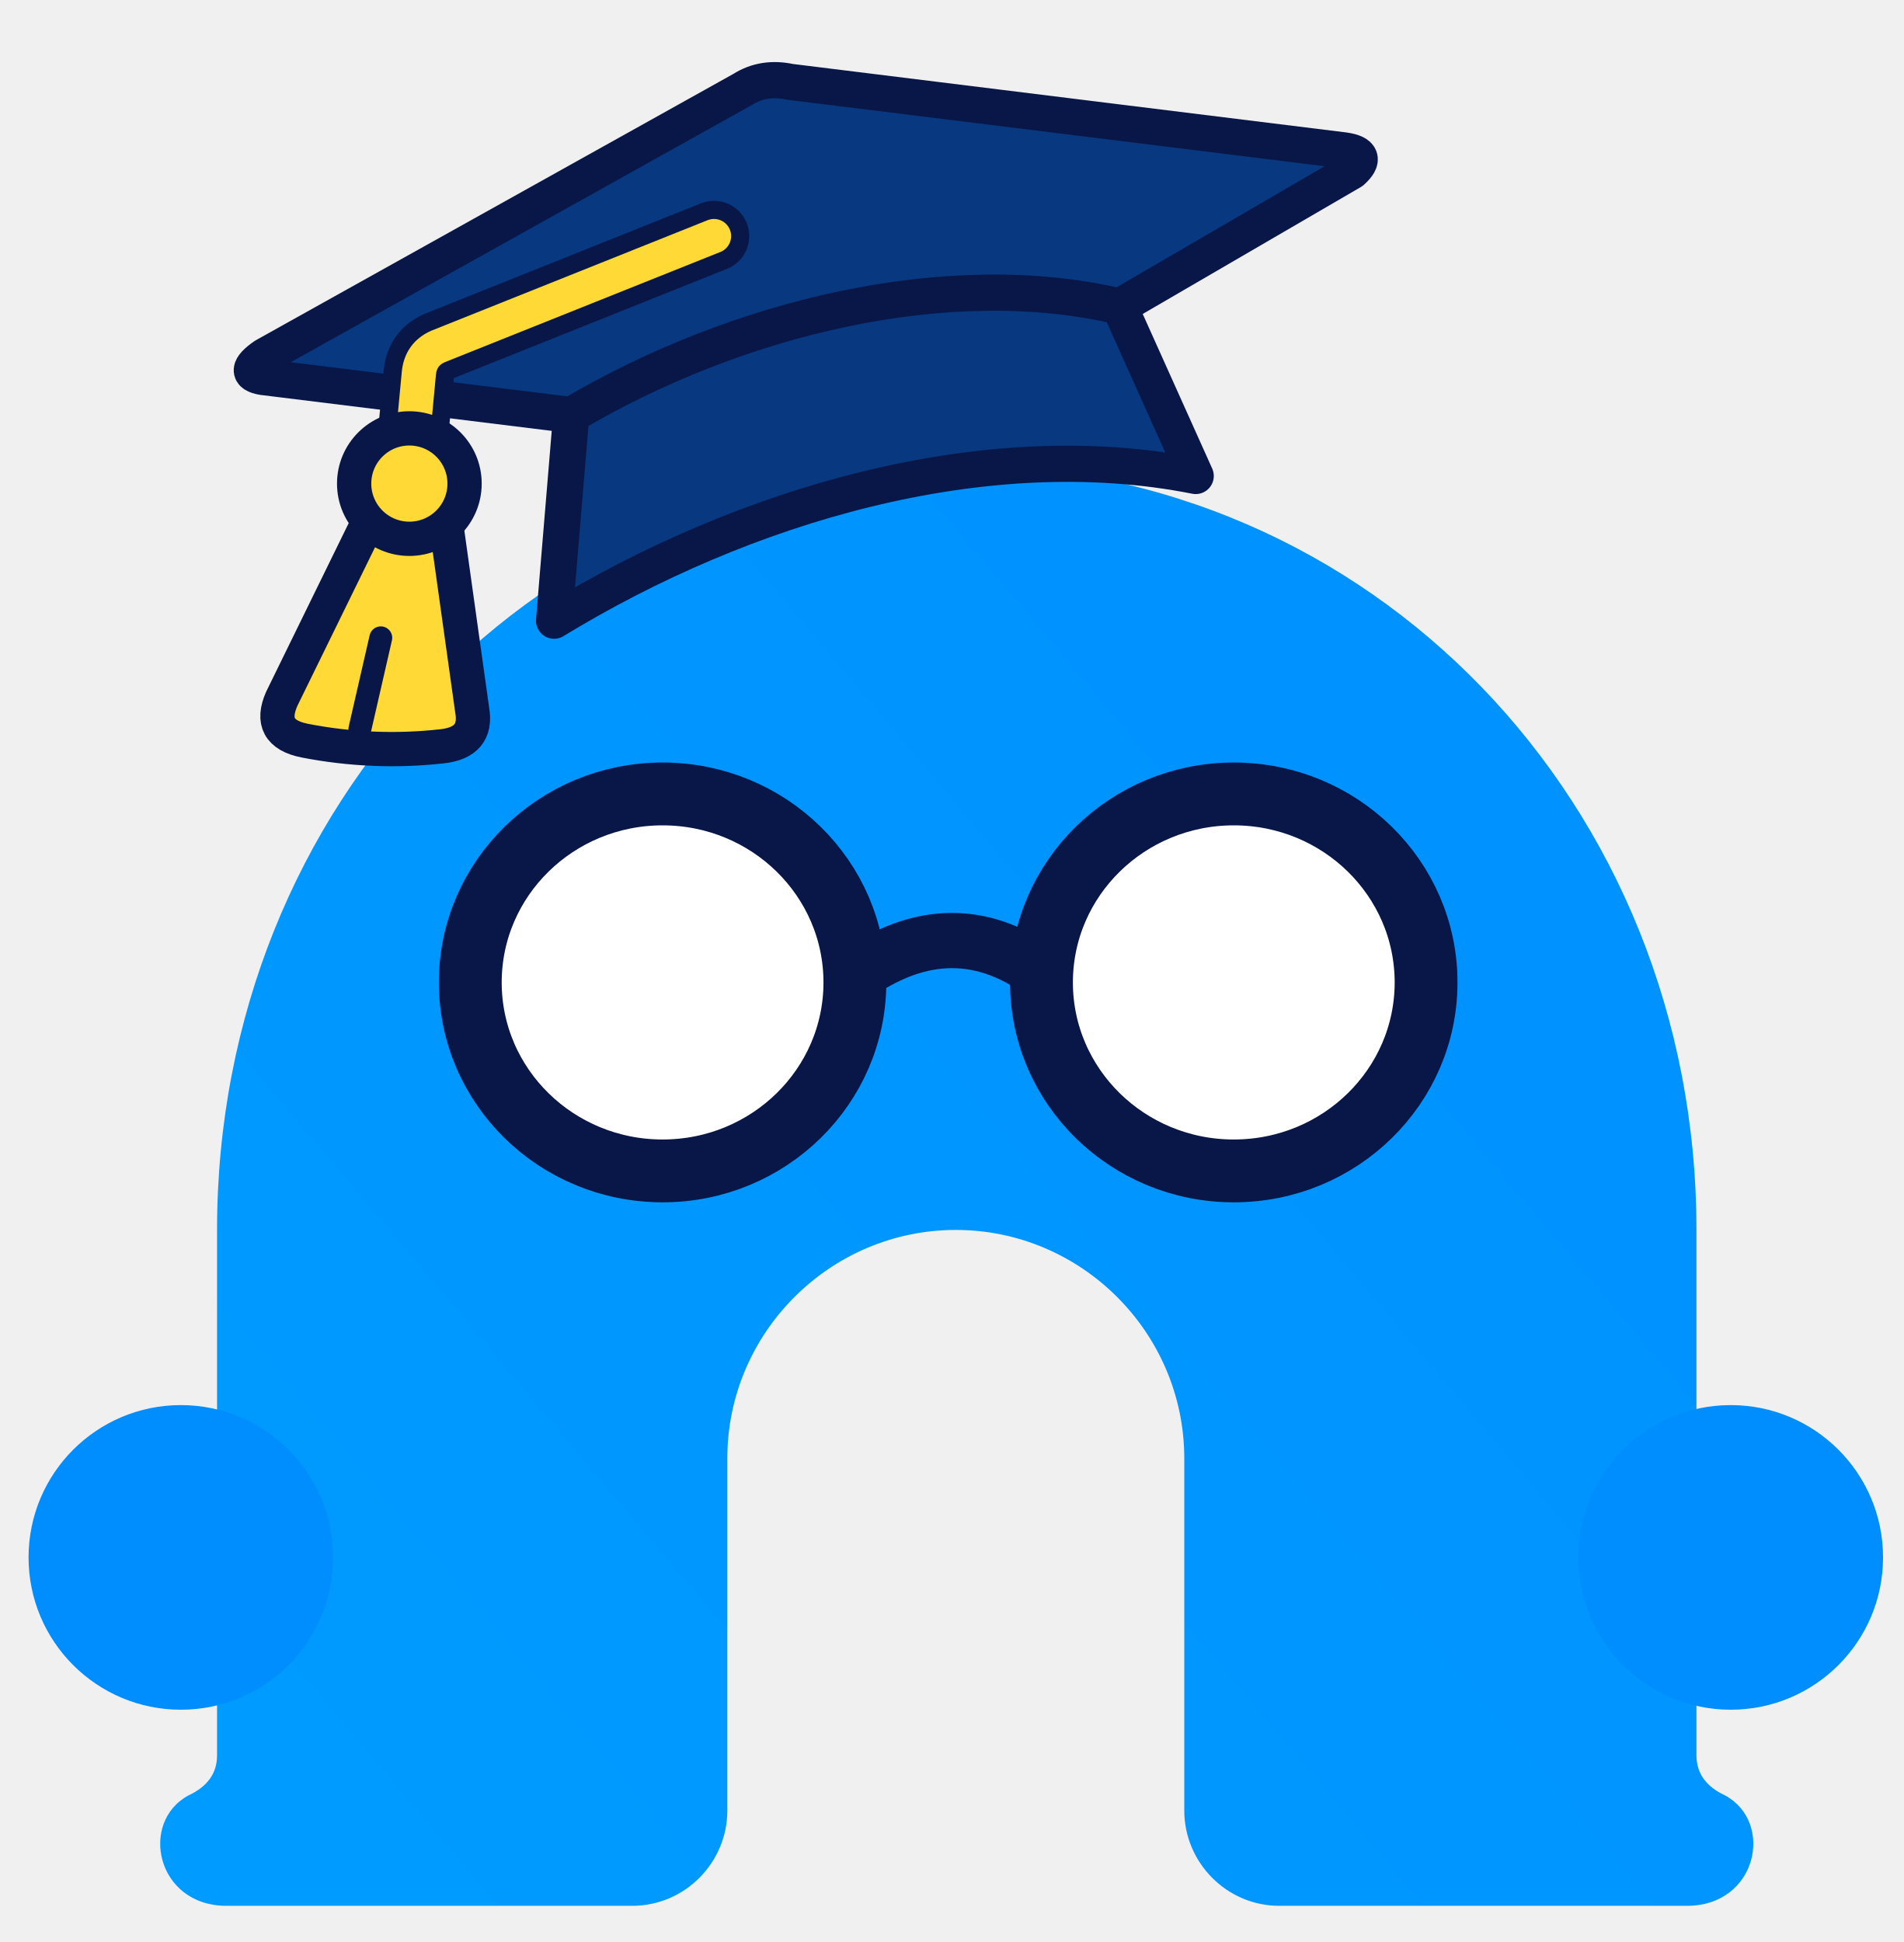
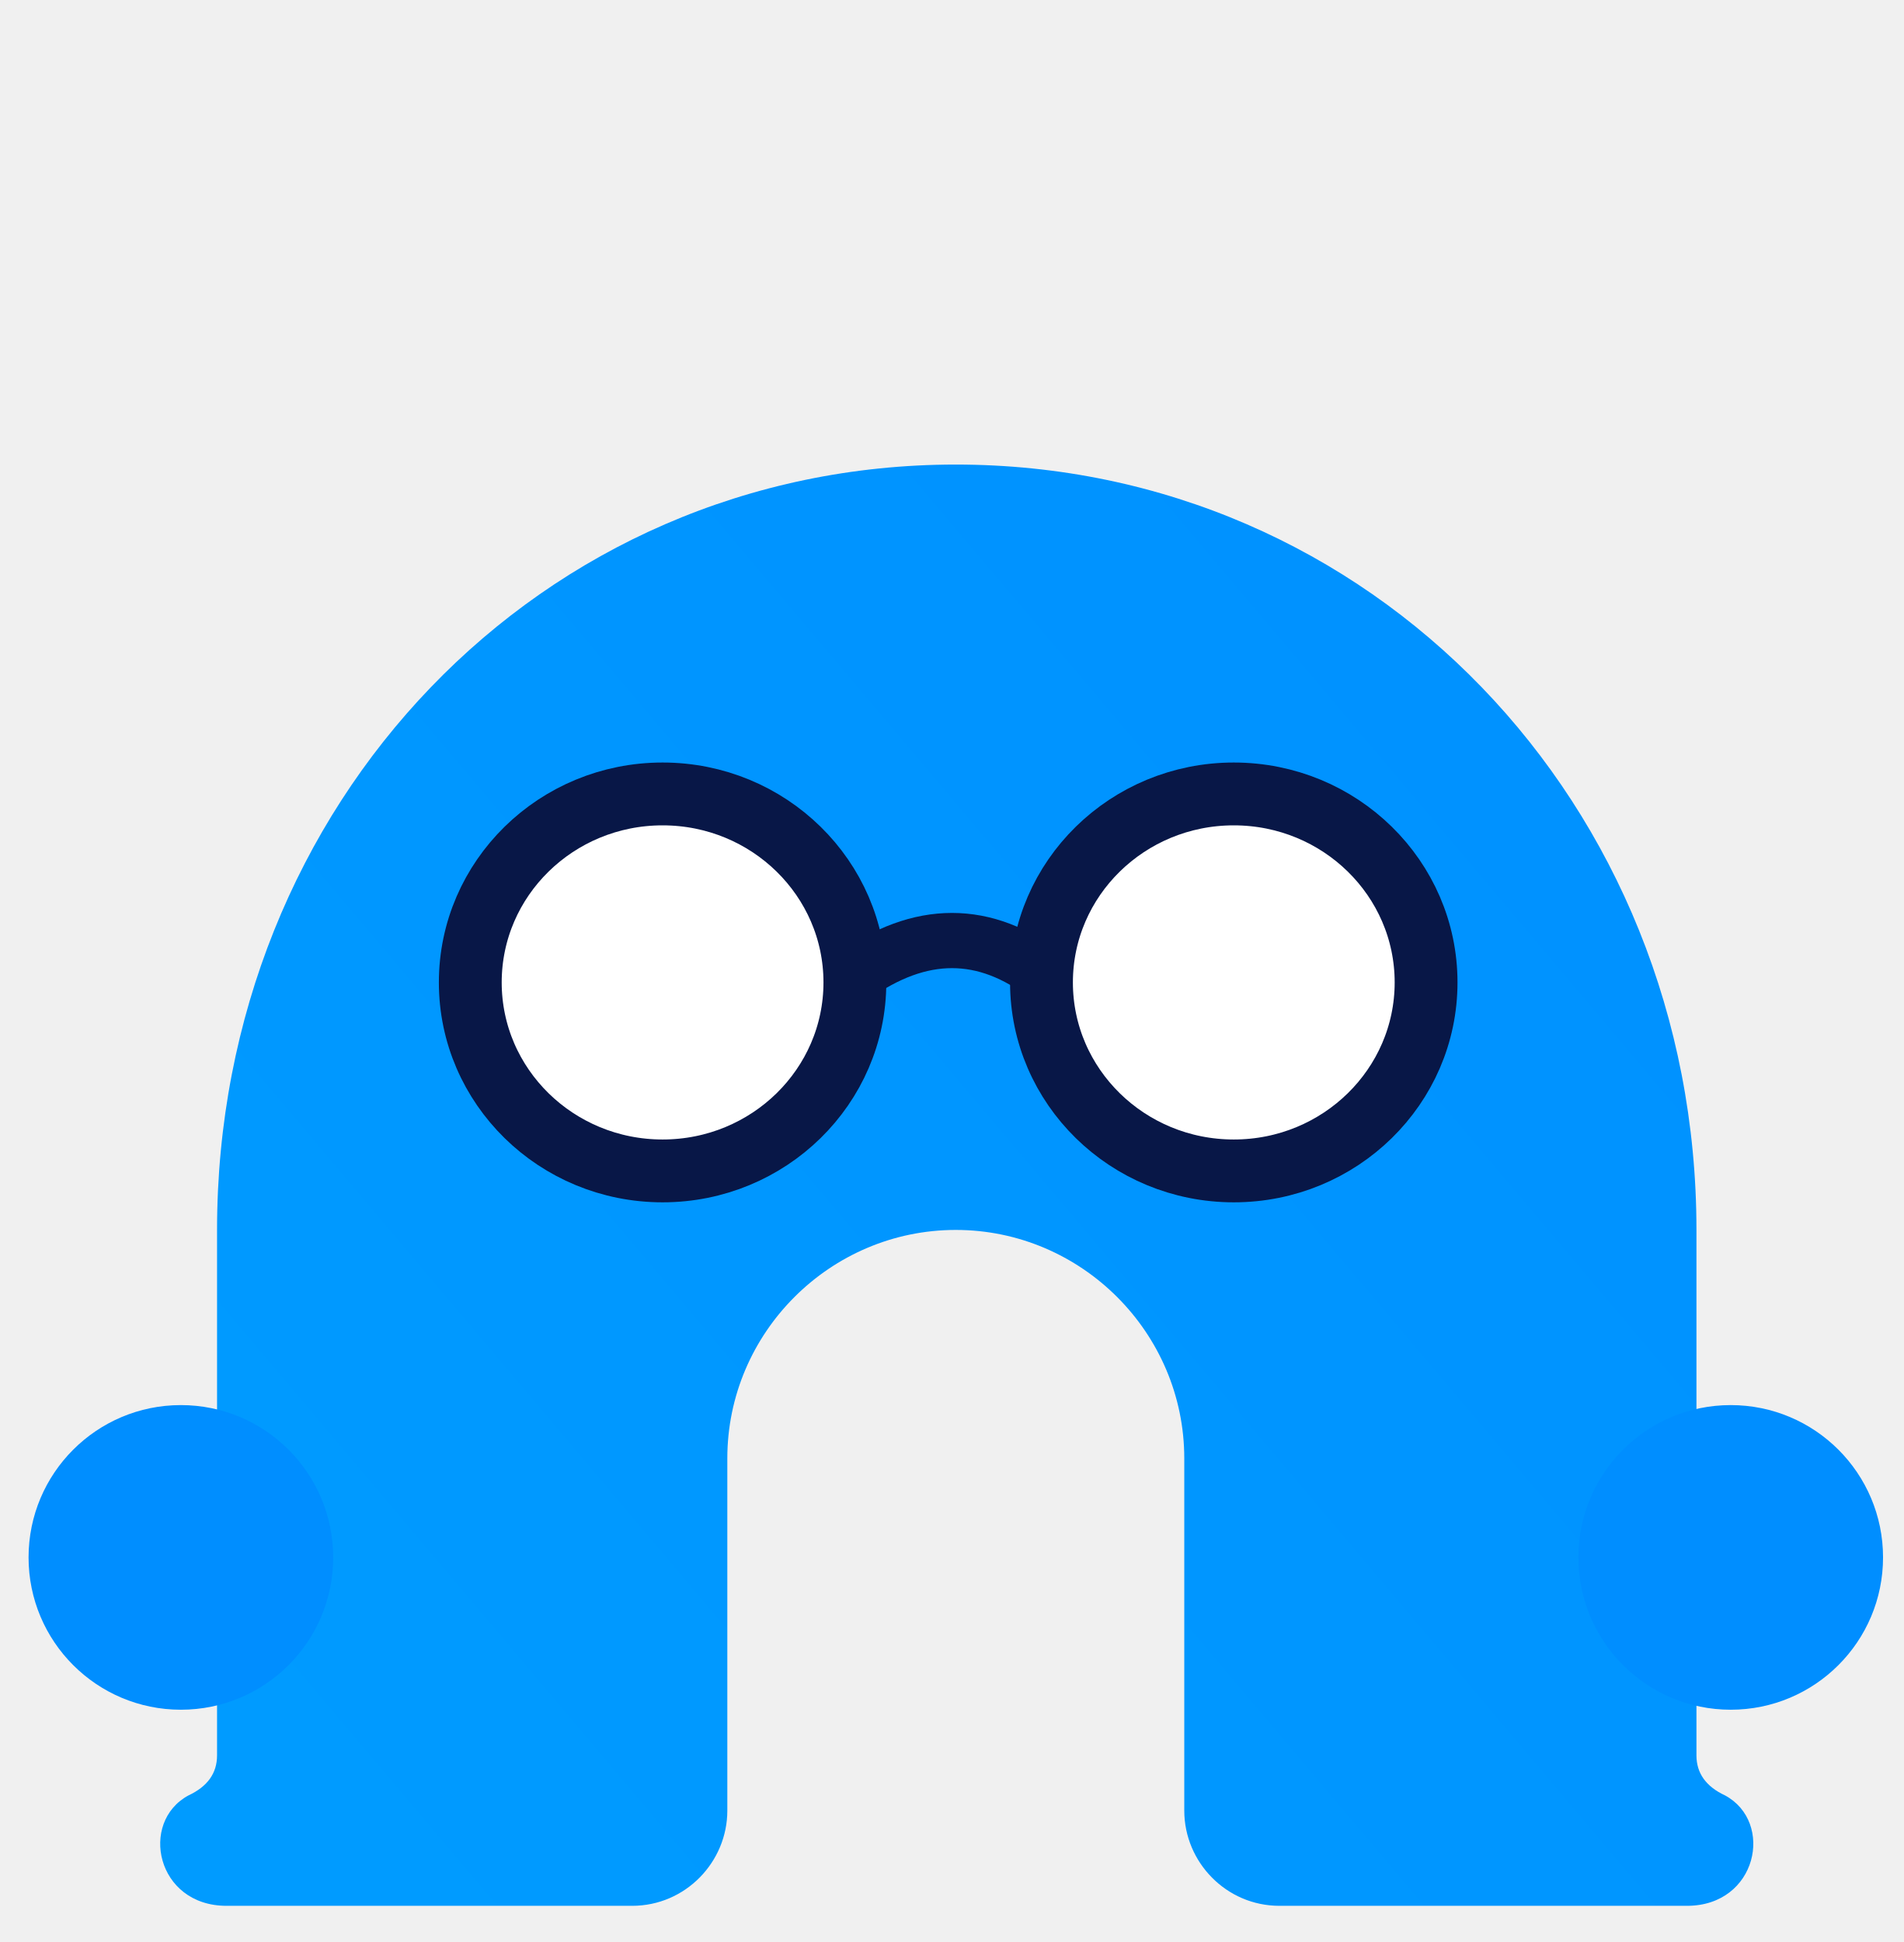
<svg xmlns="http://www.w3.org/2000/svg" width="1000" height="1020" viewBox="125 100 1000 1020" role="img" aria-labelledby="title">
  <defs>
    <linearGradient id="body" x1="240" y1="1000" x2="950" y2="400" gradientUnits="userSpaceOnUse">
      <stop stop-color="#009bff" />
      <stop offset="1" stop-color="#0091ff" />
    </linearGradient>
  </defs>
  <path fill="url(#body)" d="     M239 746     C239 522 409 344 627 344     C845 344 1016 522 1016 746     V1022     Q1016 1036 1031 1043     C1057 1057 1048 1101 1011 1101     H797     C769 1101 747 1078 747 1051     V866     C747 800 693 746 627 746     C561 746 507 800 507 866     V1051     C507 1078 485 1101 457 1101     H244     C207 1101 198 1057 224 1043     Q239 1036 239 1022Z" />
  <g fill="#008eff">
    <circle cx="220" cy="918" r="80" />
    <circle cx="1034" cy="918" r="80" />
  </g>
  <path d="M573 613Q626 575 675 613" fill="none" stroke="#081747" stroke-width="29" stroke-linecap="round" />
  <g fill="#fff" stroke="#081747" stroke-width="33">
    <ellipse cx="473" cy="616" rx="101" ry="99" />
    <ellipse cx="773" cy="616" rx="101" ry="99" />
  </g>
-   <g fill="#073880" stroke="#081747" stroke-width="19" stroke-linejoin="round">
-     <path d="       M264 287L515 147       Q526 140 540 143       L831 179       Q845 181 835 190       L713 261L425 318L263 298       Q251 296 264 287Z" />
-     <path d="       M425 318       C513 266 624 240 713 261       L753 350       C642 328 516 365 416 426Z" />
-   </g>
-   <path d="M500 224L355 282Q346 286 345 296L340 349" fill="none" stroke="#081747" stroke-width="37" stroke-linecap="round" stroke-linejoin="round" />
-   <path d="M500 224L355 282Q346 286 345 296L340 349" fill="none" stroke="#ffda36" stroke-width="18" stroke-linecap="round" stroke-linejoin="round" />
-   <path d="     M320 371     L273 467     Q265 485 285 489     Q321 496 357 492     Q376 490 373 473     L359 373Z" fill="#ffda36" stroke="#081747" stroke-width="18" stroke-linejoin="round" />
-   <path d="M325 435L314 483" fill="none" stroke="#081747" stroke-width="12" stroke-linecap="round" />
-   <circle cx="340" cy="354" r="29" fill="#ffda36" stroke="#081747" stroke-width="18" />
</svg>
